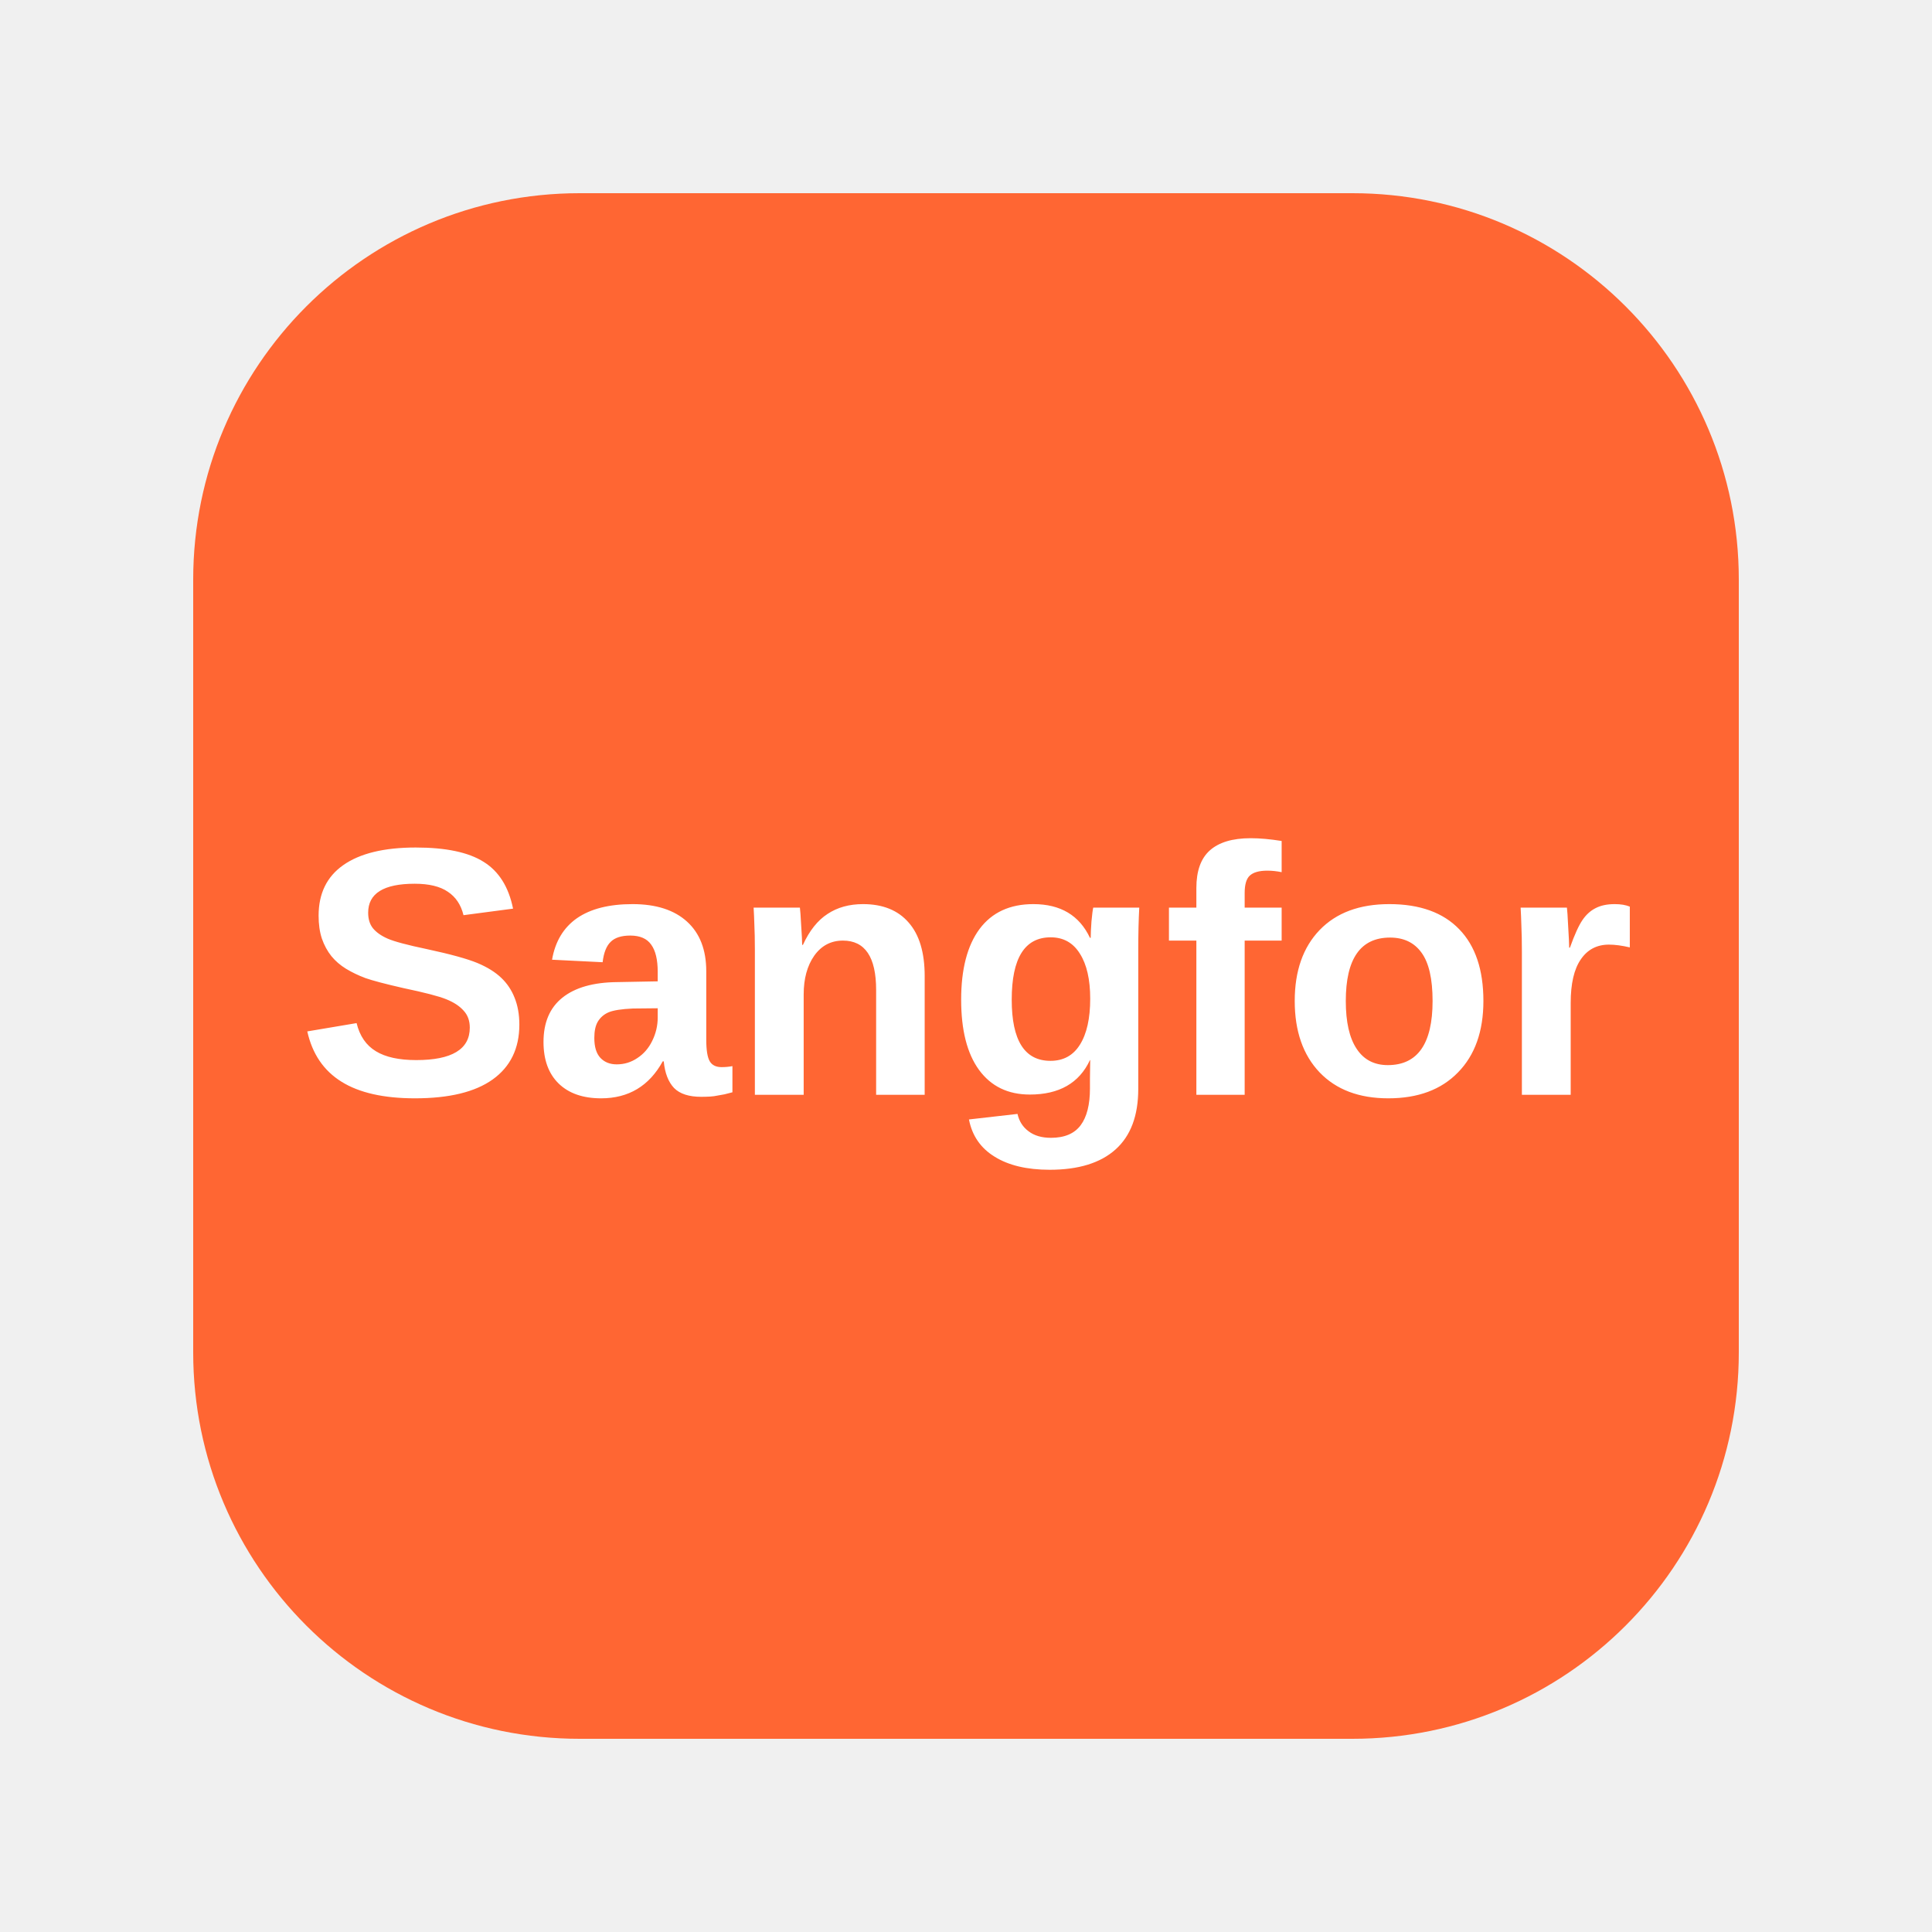
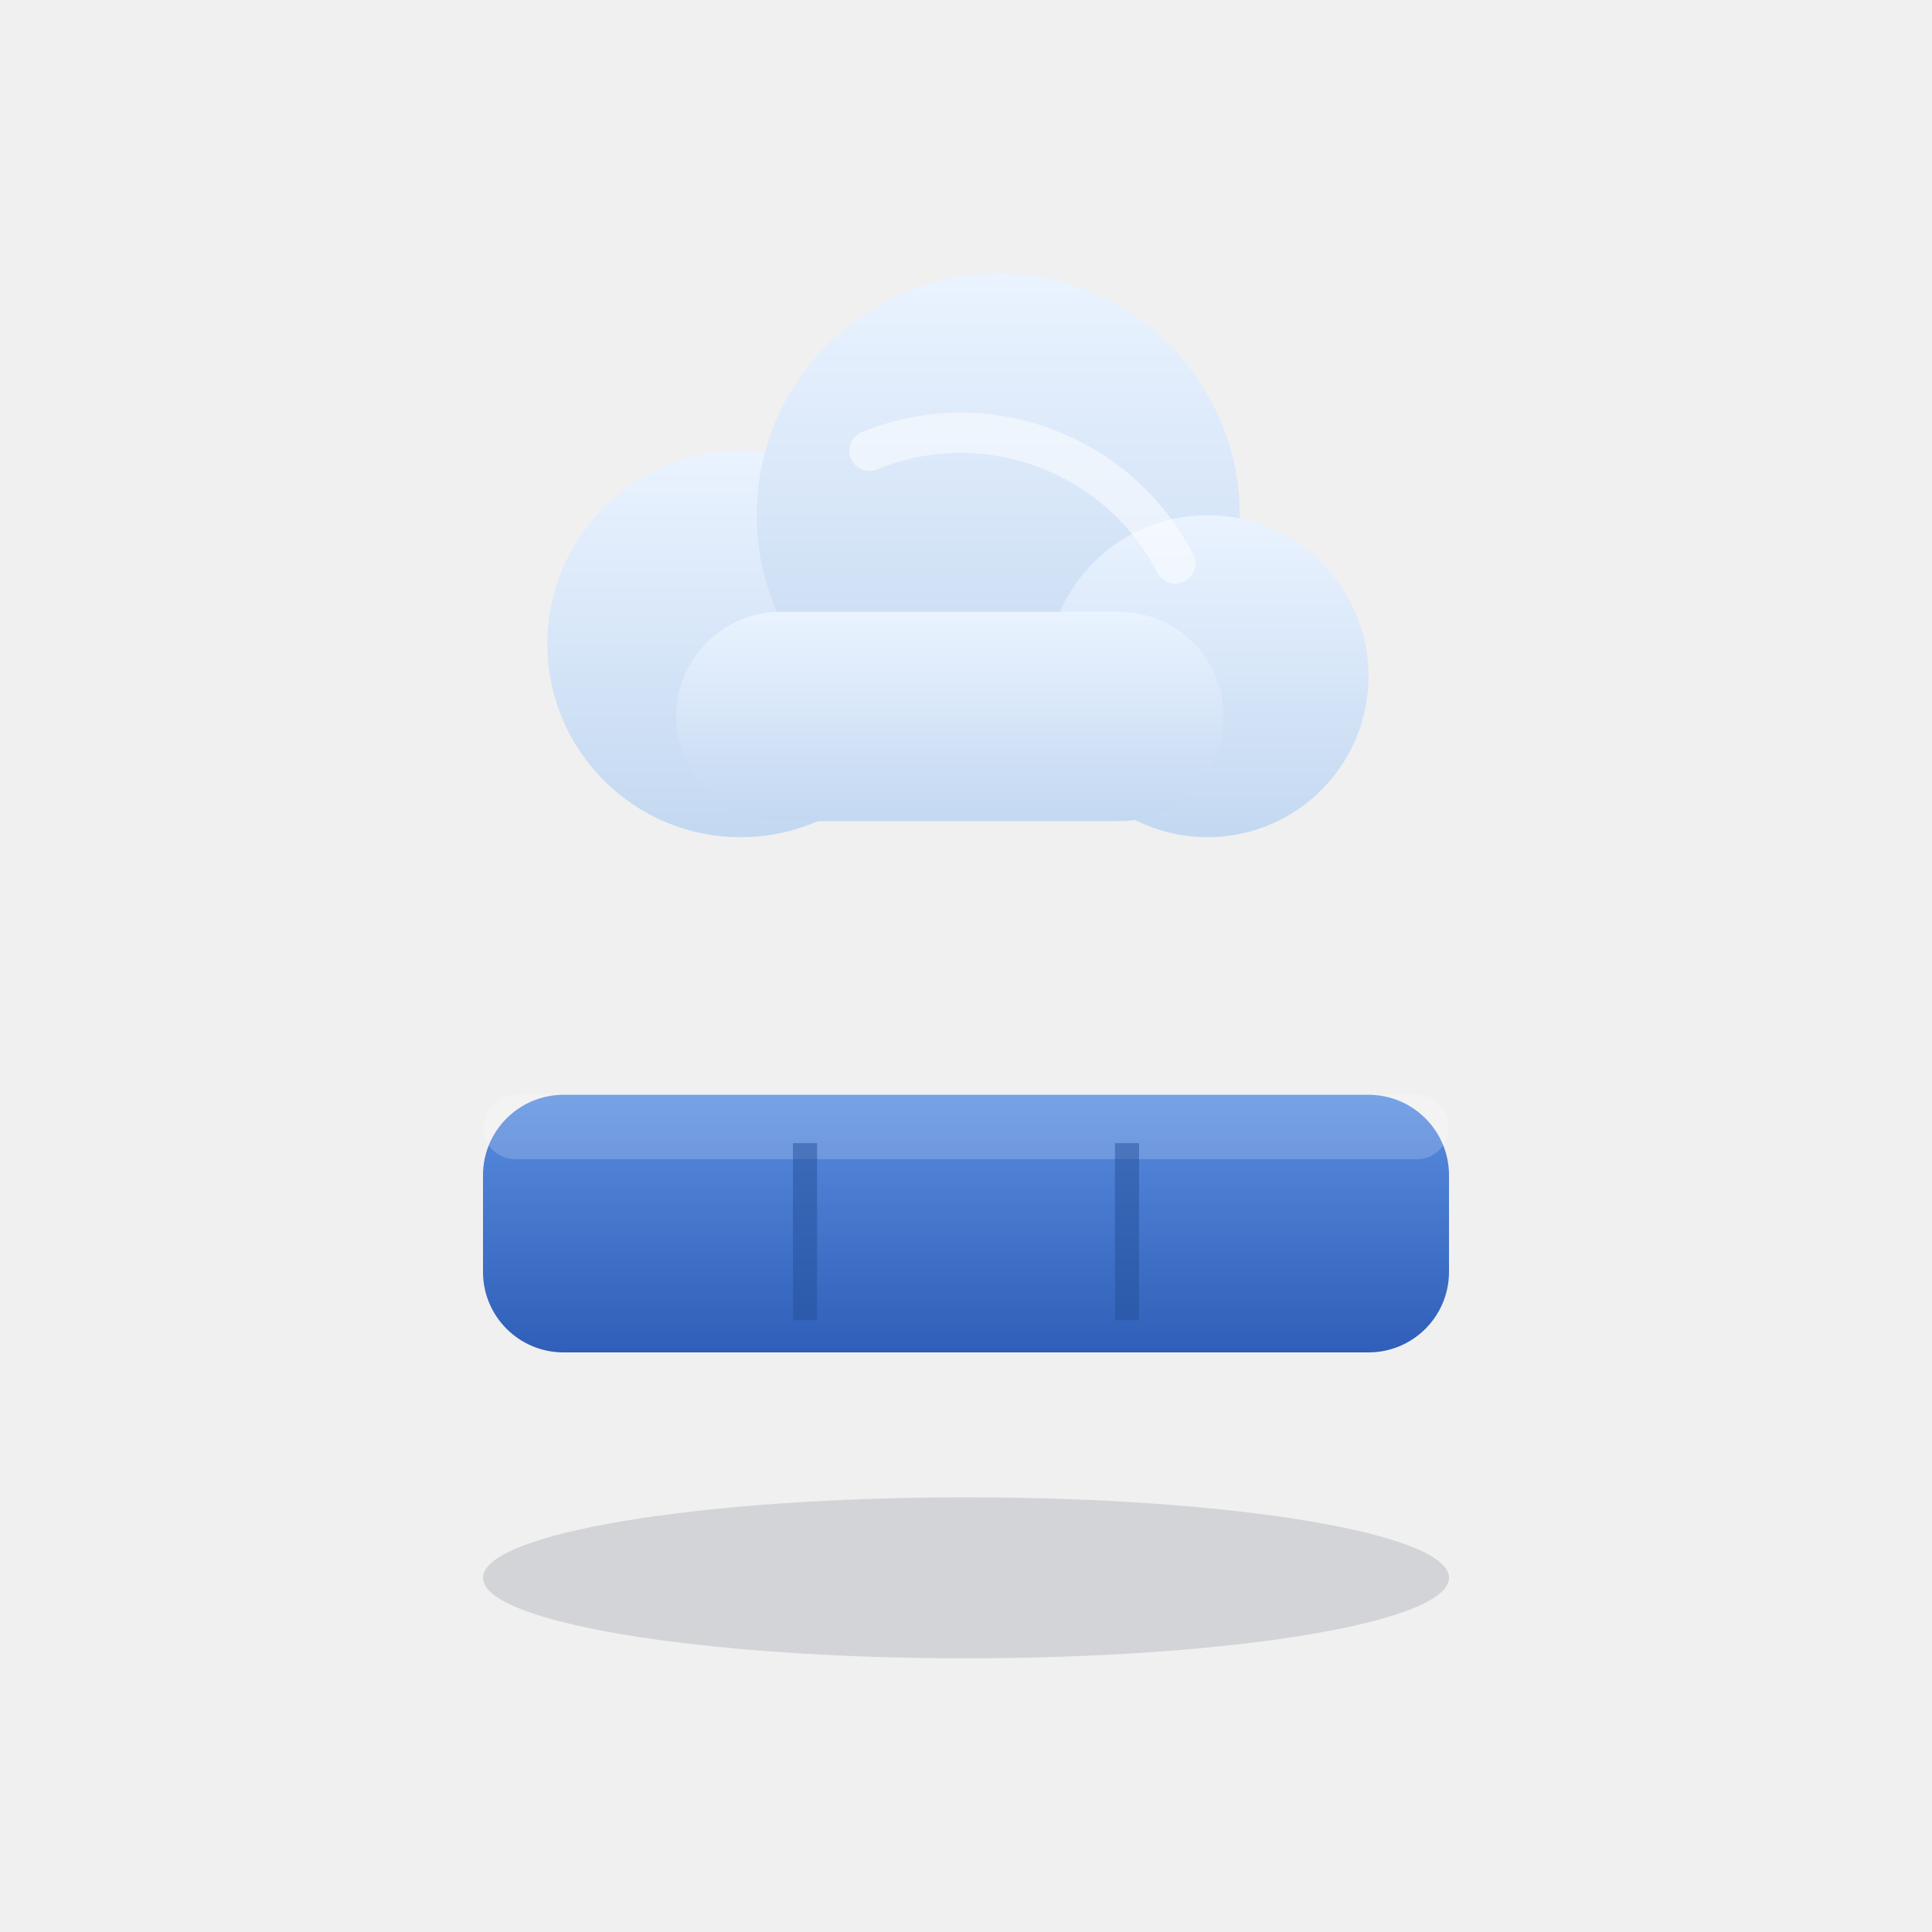
<svg xmlns="http://www.w3.org/2000/svg" viewBox="0 0 120 120">
-   <rect x="12" y="12" width="96" height="96" rx="24" fill="#FF6633" />
-   <g fill="#ffffff" font-family="Arial, Helvetica, sans-serif" font-weight="bold" text-anchor="middle">
-     <text x="60" y="68" font-size="22">Sangfor</text>
+   <defs>
+     <linearGradient id="c" x1="0" y1="0" x2="0" y2="1">
+       <stop offset="0" stop-color="#eaf3ff" />
+       <stop offset="1" stop-color="#c3d8f1" />
+     </linearGradient>
+     <linearGradient id="p" x1="0" y1="0" x2="0" y2="1">
+       <stop offset="0" stop-color="#5a8de0" />
+       <stop offset="1" stop-color="#2f5fb8" />
+     </linearGradient>
+   </defs>
+   <ellipse cx="60" cy="98" rx="30" ry="5" fill="#0b1a2e" opacity="0.13" />
+   <rect x="30" y="68" width="60" height="16" rx="5" fill="url(#p)" />
+   <rect x="30" y="68" width="60" height="4" rx="2" fill="#fff" opacity="0.18" />
+   <g stroke="#24509a" stroke-width="1.5" opacity="0.5">
+     <line x1="50" y1="71" x2="50" y2="82" />
+     <line x1="70" y1="71" x2="70" y2="82" />
  </g>
+   <g fill="url(#c)">
+     <circle cx="46" cy="40" r="12" />
+     <circle cx="62" cy="32" r="15" />
+     <circle cx="75" cy="42" r="10" />
+     <rect x="42" y="38" width="34" height="13" rx="6.5" />
+   </g>
+   <path d="M54 28 A15 15 0 0 1 73 35" stroke="#fff" stroke-width="2.5" opacity="0.5" fill="none" stroke-linecap="round" />
</svg>
